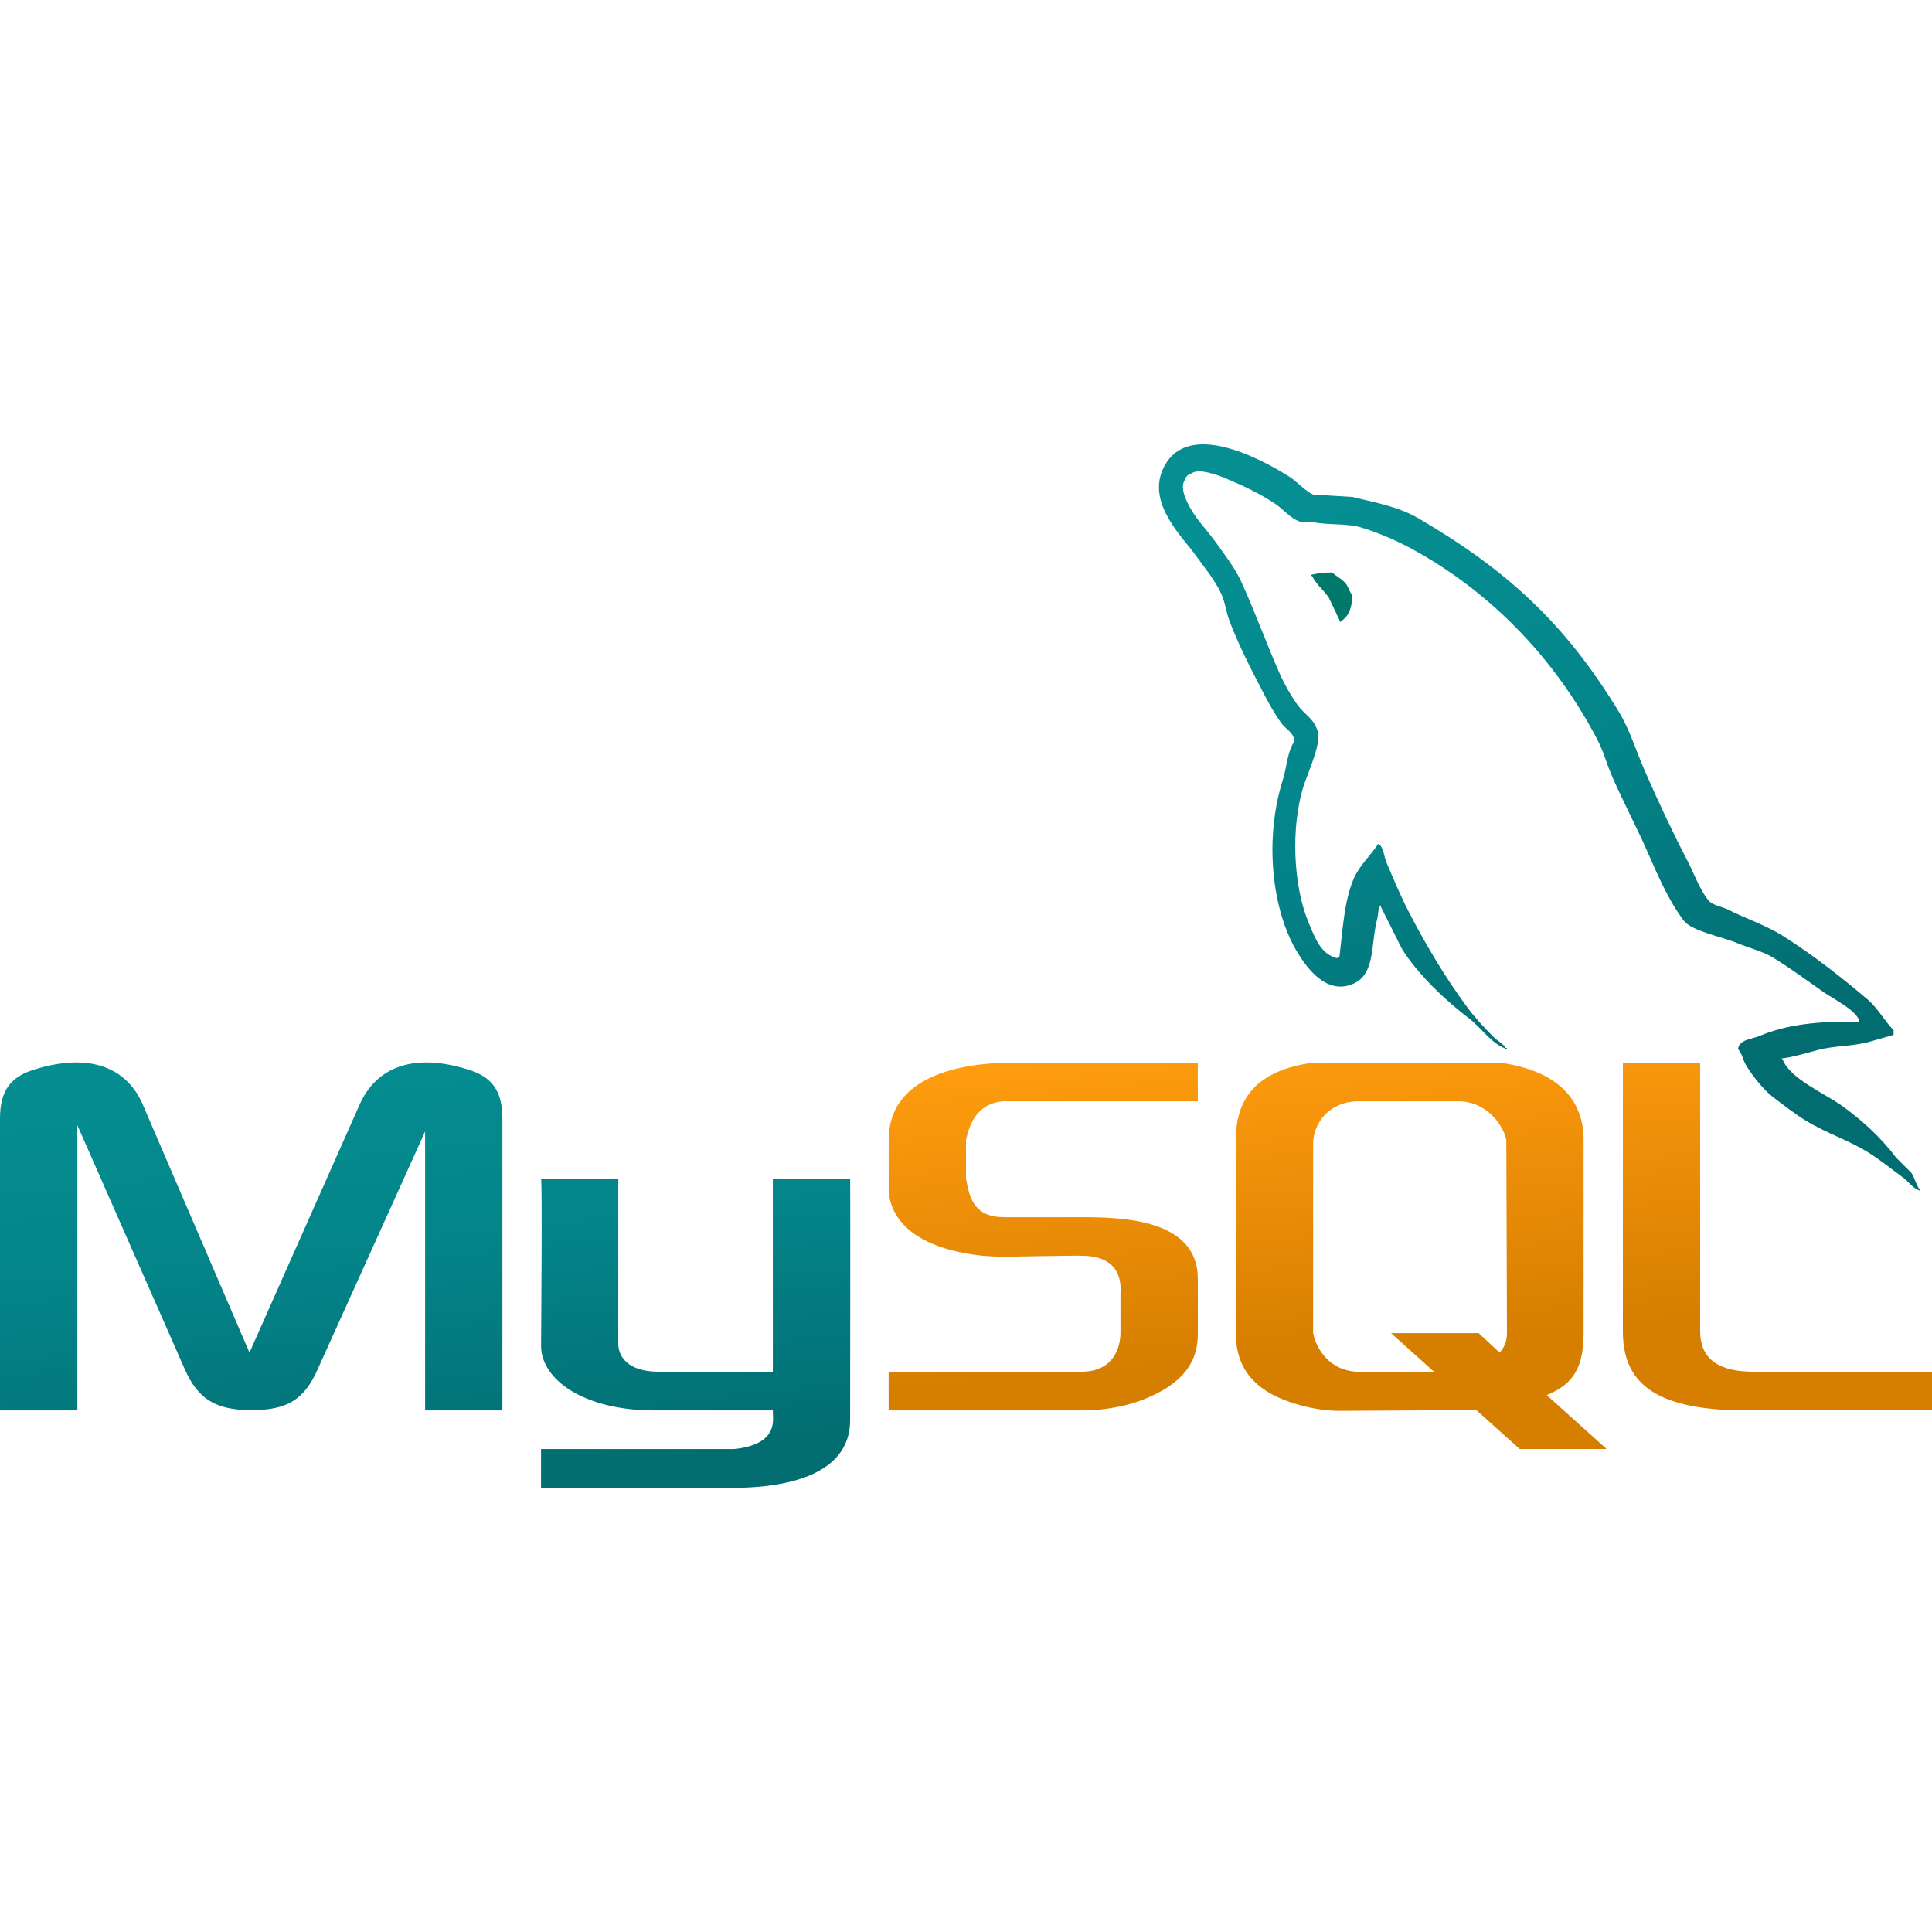
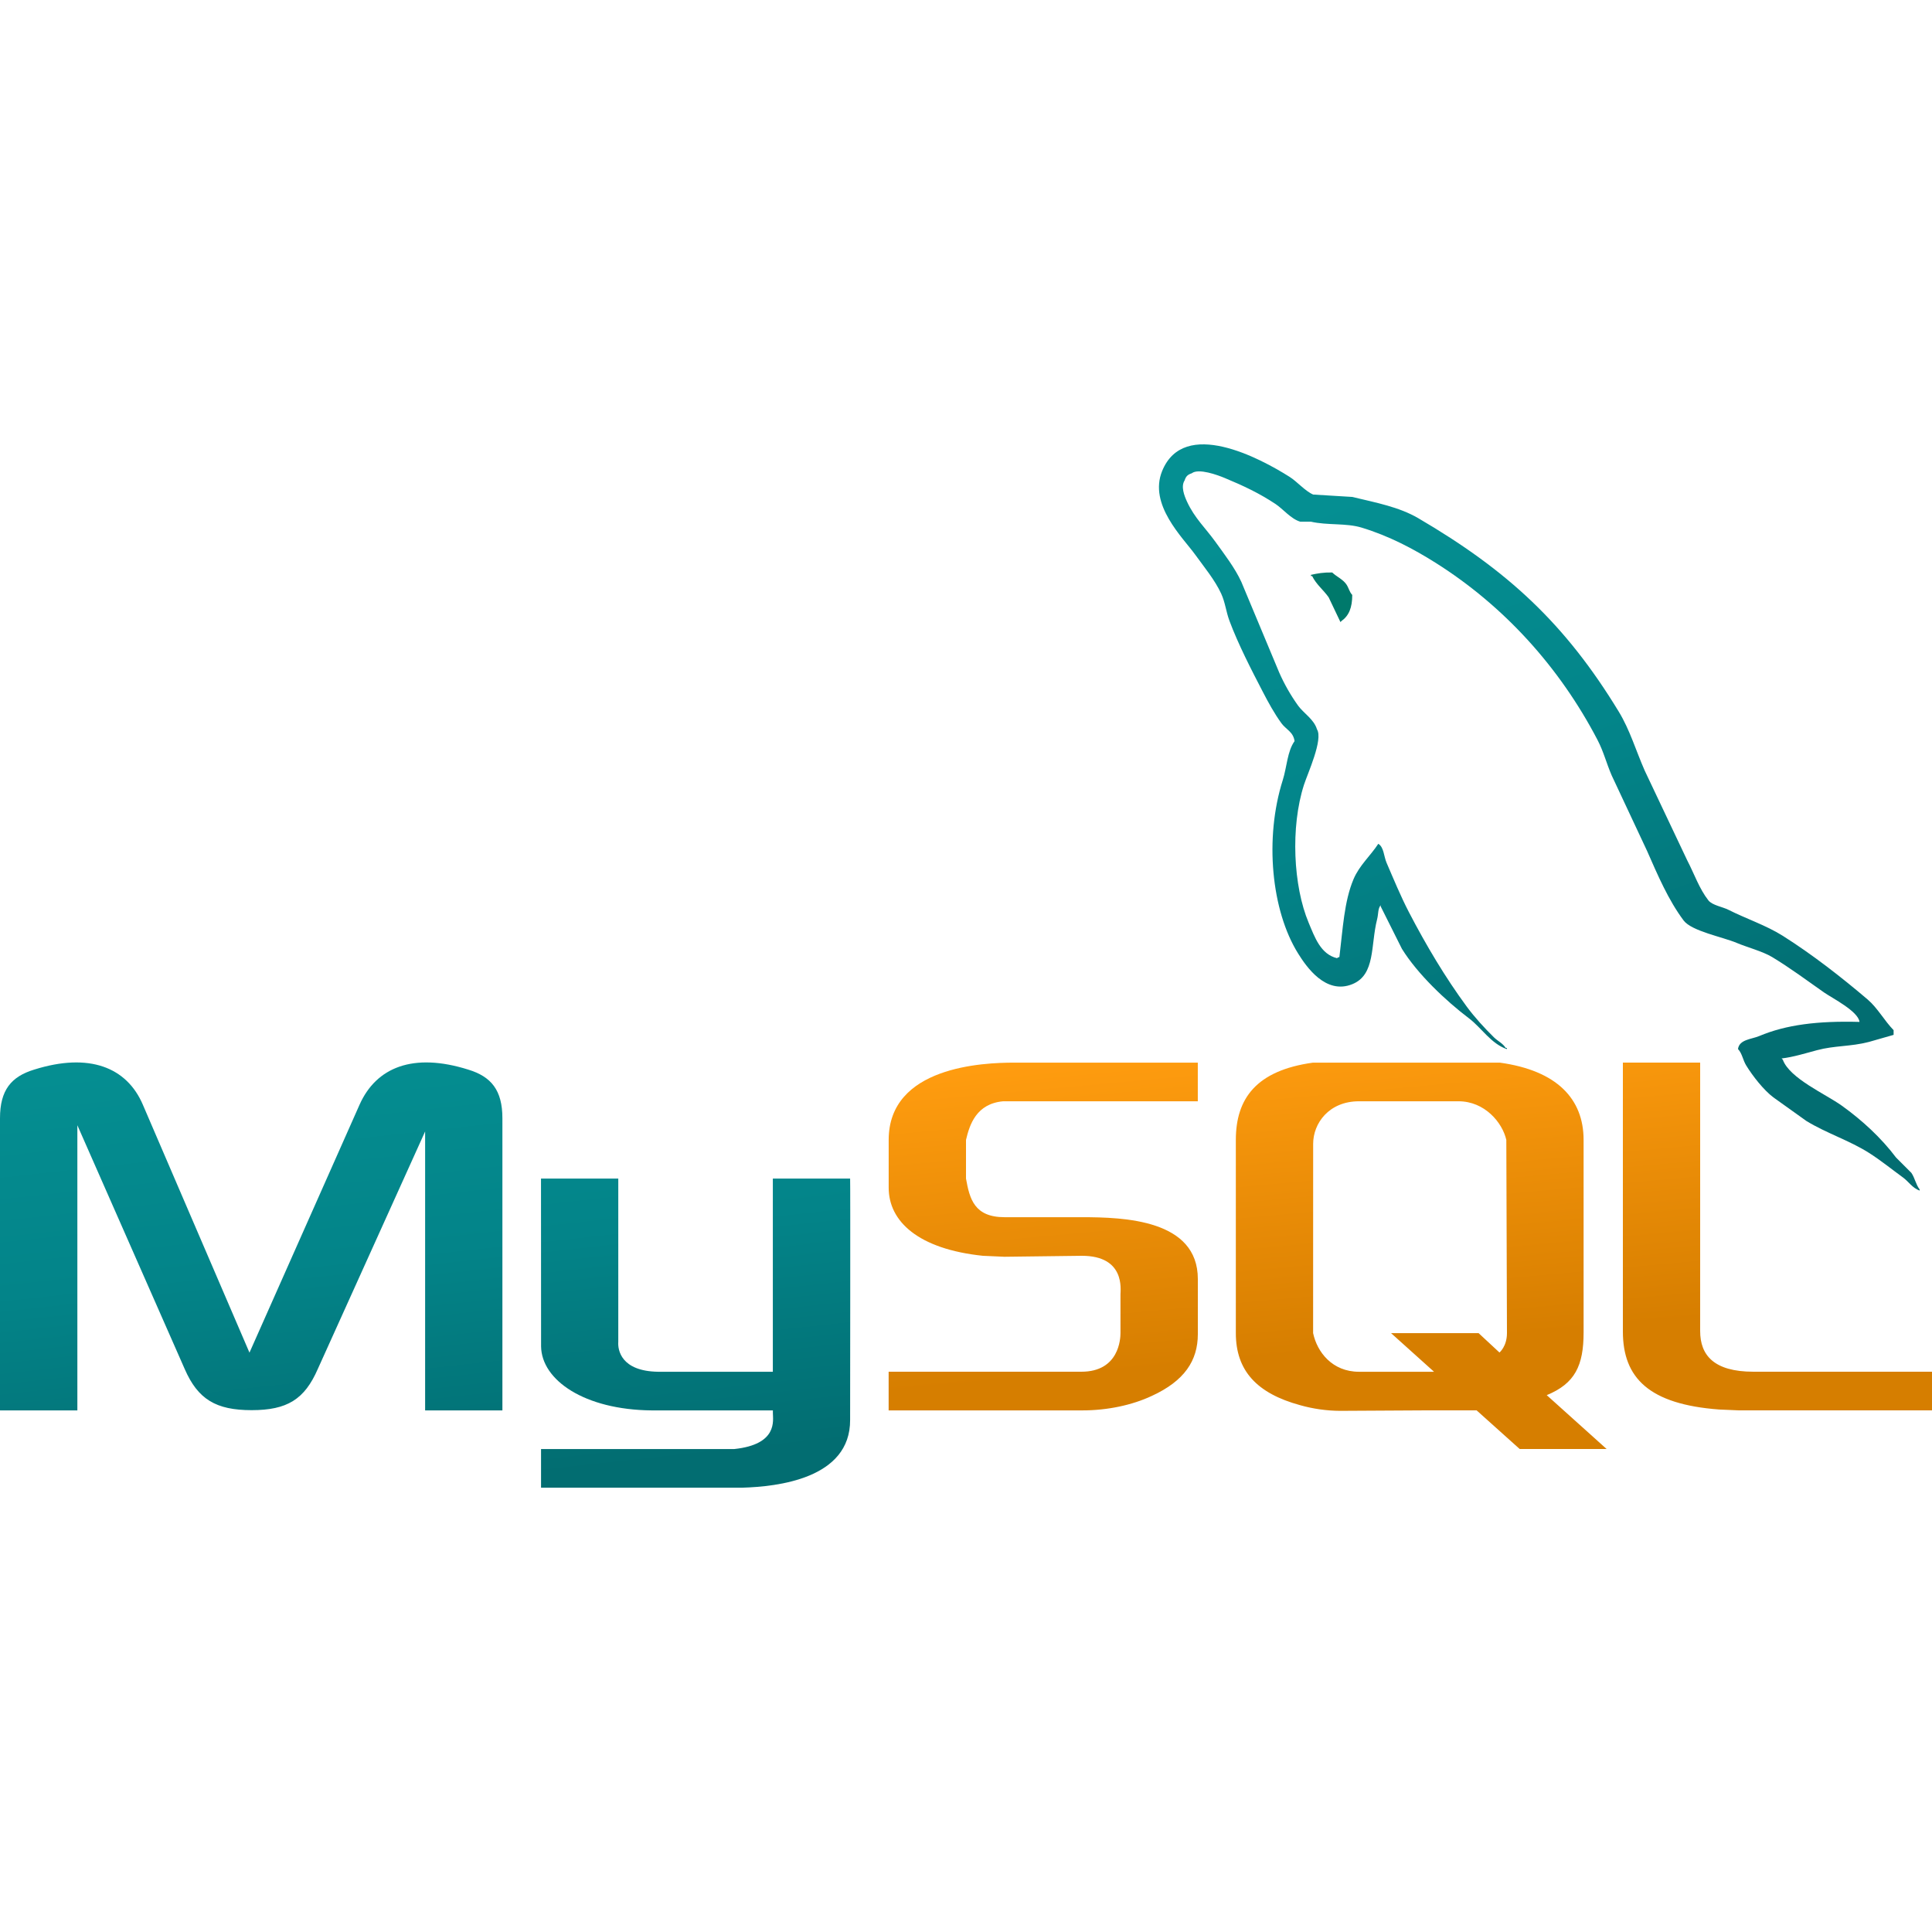
- <svg xmlns="http://www.w3.org/2000/svg" viewBox="0 0 48 48" width="240px" height="240px">
-   <linearGradient id="eDMgMixeD6M6EYSYBuJ8ya" x1="9.8" x2="11.081" y1="25.236" y2="36.899" gradientUnits="userSpaceOnUse">
+ <svg xmlns="http://www.w3.org/2000/svg" viewBox="0 0 48 48" width="240" height="240">
+   <linearGradient id="A" x1="9.8" x2="11.081" y1="25.236" y2="36.899" gradientUnits="userSpaceOnUse">
    <stop offset="0" stop-color="#058f92" />
    <stop offset=".5" stop-color="#038489" />
    <stop offset="1" stop-color="#026d71" />
  </linearGradient>
-   <path fill="url(#eDMgMixeD6M6EYSYBuJ8ya)" d="M0.002,35.041h1.92v-7.085l2.667,6.057c0.329,0.755,0.779,1.022,1.662,1.022 s1.315-0.267,1.644-1.022l2.667-5.902v6.93h1.92v-7.258c0-0.697-0.277-1.035-0.849-1.209c-1.367-0.43-2.285-0.059-2.7,0.872 l-2.735,6.16l-2.649-6.16c-0.398-0.93-1.332-1.302-2.7-0.872C0.277,26.748,0,27.085,0,27.782v7.258H0.002z M13.441,29.281h1.92 v4.055c-0.015,0.2,0.064,0.731,0.99,0.745c0.472,0.008,2.821,0,2.85,0v-4.8h1.92c0.008,0,0,5.968,0,5.993 c0.01,1.472-1.828,1.662-2.673,1.687h-5.006v-0.96c0.01,0,4.787,0.001,4.801,0c1.088-0.115,0.959-0.714,0.959-0.896v-0.064H16.19 c-1.67-0.015-2.735-0.751-2.747-1.59C13.441,33.373,13.479,29.317,13.441,29.281z" />
-   <linearGradient id="eDMgMixeD6M6EYSYBuJ8yb" x1="34.224" x2="35.101" y1="25.644" y2="35.217" gradientUnits="userSpaceOnUse">
+   <path fill="url(#A)" d="M.002 35.041h1.92v-7.085l2.667 6.057c.329.755.779 1.022 1.662 1.022s1.315-.267 1.644-1.022l2.667-5.902v6.93h1.92v-7.258c0-.697-.277-1.035-.849-1.209-1.367-.43-2.285-.059-2.7.872l-2.735 6.16-2.649-6.16c-.398-.93-1.332-1.302-2.7-.872-.572.174-.849.511-.849 1.208v7.258h.002zm13.439-5.76h1.92v4.055c-.015.2.064.731.99.745h2.85v-4.8h1.92c.008 0 0 5.968 0 5.993.01 1.472-1.828 1.662-2.673 1.687h-5.006v-.96h4.801c1.088-.115.959-.714.959-.896v-.064H16.19c-1.67-.015-2.735-.751-2.747-1.59l-.002-4.17z" />
+   <linearGradient id="B" x1="34.224" x2="35.101" y1="25.644" y2="35.217" gradientUnits="userSpaceOnUse">
    <stop offset="0" stop-color="#ff9c0f" />
    <stop offset=".813" stop-color="#d67e00" />
  </linearGradient>
-   <path fill="url(#eDMgMixeD6M6EYSYBuJ8yb)" d="M22.081,35.041h4.807c0.63,0,1.242-0.132,1.728-0.36c0.81-0.372,1.144-0.875,1.144-1.536 v-1.368c0-1.476-1.83-1.536-2.88-1.536h-1.92c-0.755,0-0.87-0.456-0.96-0.96v-0.96c0.09-0.384,0.258-0.9,0.923-0.96 c0.773,0,4.836,0,4.836,0v-0.96h-4.566c-0.755,0-3.114,0.09-3.114,1.92v1.187c0,0.84,0.738,1.524,2.34,1.692 c0.18,0.012,0.36,0.024,0.539,0.024c0,0,1.866-0.036,1.92-0.024c1.08,0,0.96,0.84,0.96,0.96v0.96c0,0.132-0.03,0.96-0.971,0.96 c-0.072,0-4.789,0-4.789,0V35.041z M40.32,33.08c0,1.159,0.655,1.809,2.392,1.939c0.162,0.011,0.325,0.021,0.488,0.021H48v-0.96 h-4.435c-0.991,0-1.325-0.416-1.325-1.011v-6.669h-1.92V33.08z M30.704,33.121v-4.8c0-1.02,0.5-1.724,1.916-1.92h0.672h3.447h0.525 c1.416,0.196,2.08,0.899,2.08,1.92v4.782c0,0.827-0.215,1.271-0.916,1.559L39.916,36h-2.16l-1.07-0.96h-1.257l-2.136,0.012 c-0.309,0-0.635-0.043-0.993-0.141C31.226,34.618,30.704,34.054,30.704,33.121z M32.624,33.121c0.098,0.467,0.473,0.96,1.14,0.96 h1.864l-1.068-0.96h2.175l0.519,0.482c0,0,0.186-0.152,0.186-0.482c0-0.33-0.016-4.8-0.016-4.8c-0.098-0.434-0.538-0.96-1.188-0.96 h-2.471c-0.749,0-1.14,0.548-1.14,1.058L32.624,33.121L32.624,33.121z" />
-   <linearGradient id="eDMgMixeD6M6EYSYBuJ8yc" x1="35.029" x2="40.355" y1="11.716" y2="26.75" gradientUnits="userSpaceOnUse">
+   <path fill="url(#B)" d="M22.081 35.041h4.807c.63 0 1.242-.132 1.728-.36.81-.372 1.144-.875 1.144-1.536v-1.368c0-1.476-1.83-1.536-2.88-1.536h-1.92c-.755 0-.87-.456-.96-.96v-.96c.09-.384.258-.9.923-.96h4.836v-.96h-4.566c-.755 0-3.114.09-3.114 1.92v1.187c0 .84.738 1.524 2.34 1.692l.539.024 1.92-.024c1.08 0 .96.84.96.96v.96c0 .132-.03.96-.971.96h-4.789v.961zM40.32 33.08c0 1.159.655 1.809 2.392 1.939l.488.021H48v-.96h-4.435c-.991 0-1.325-.416-1.325-1.011V26.4h-1.92v6.68zm-9.616.041v-4.8c0-1.02.5-1.724 1.916-1.92h.672 3.447.525c1.416.196 2.08.899 2.08 1.92v4.782c0 .827-.215 1.271-.916 1.559L39.916 36h-2.16l-1.07-.96h-1.257l-2.136.012a3.73 3.73 0 0 1-.993-.141c-1.074-.293-1.596-.857-1.596-1.79zm1.92 0c.098.467.473.96 1.14.96h1.864l-1.068-.96h2.175l.519.482s.186-.152.186-.482l-.016-4.8c-.098-.434-.538-.96-1.188-.96h-2.471c-.749 0-1.14.548-1.14 1.058l-.001 4.702h0z" />
+   <linearGradient id="C" x1="35.029" x2="40.355" y1="11.716" y2="26.75" gradientUnits="userSpaceOnUse">
    <stop offset="0" stop-color="#058f92" />
    <stop offset=".5" stop-color="#038489" />
    <stop offset="1" stop-color="#026d71" />
  </linearGradient>
-   <path fill="url(#eDMgMixeD6M6EYSYBuJ8yc)" d="M46.199,25.389c-1.031-0.028-1.818,0.068-2.491,0.351c-0.191,0.081-0.496,0.083-0.528,0.323 c0.105,0.11,0.121,0.275,0.205,0.41c0.16,0.26,0.432,0.609,0.674,0.791c0.265,0.2,0.538,0.414,0.821,0.587 c0.504,0.307,1.067,0.483,1.553,0.791c0.286,0.181,0.57,0.411,0.85,0.615c0.138,0.102,0.23,0.259,0.41,0.323 c0-0.01,0-0.019,0-0.029c-0.094-0.12-0.119-0.285-0.205-0.411c-0.127-0.127-0.254-0.254-0.381-0.381 c-0.372-0.494-0.846-0.929-1.348-1.289c-0.401-0.288-1.298-0.677-1.466-1.143c-0.01-0.01-0.019-0.019-0.03-0.03 c0.284-0.032,0.617-0.135,0.879-0.205c0.441-0.118,0.834-0.087,1.289-0.205c0.205-0.059,0.41-0.117,0.615-0.176 c0-0.039,0-0.078,0-0.117c-0.23-0.236-0.395-0.548-0.645-0.762c-0.657-0.559-1.373-1.117-2.11-1.583 c-0.409-0.258-0.915-0.426-1.348-0.645c-0.146-0.074-0.402-0.112-0.498-0.234c-0.228-0.29-0.351-0.659-0.527-0.996 c-0.368-0.708-0.73-1.482-1.055-2.227c-0.223-0.508-0.368-1.01-0.645-1.466c-1.331-2.188-2.764-3.509-4.982-4.807 c-0.472-0.276-1.041-0.385-1.642-0.528c-0.323-0.019-0.645-0.039-0.968-0.059c-0.197-0.083-0.401-0.323-0.587-0.44 c-0.735-0.465-2.621-1.475-3.165-0.147c-0.344,0.838,0.514,1.656,0.821,2.081c0.215,0.298,0.491,0.632,0.645,0.968 c0.101,0.22,0.119,0.441,0.205,0.674c0.213,0.574,0.55,1.228,0.826,1.759c0.139,0.269,0.293,0.551,0.469,0.791 c0.108,0.147,0.293,0.212,0.323,0.44c-0.181,0.253-0.191,0.646-0.293,0.968c-0.458,1.445-0.285,3.24,0.381,4.308 c0.204,0.328,0.686,1.032,1.348,0.762c0.579-0.236,0.45-0.967,0.615-1.612c0.037-0.146,0.014-0.253,0.088-0.351 c0,0.01,0,0.019,0,0.03c0.176,0.351,0.351,0.704,0.528,1.055c0.391,0.629,1.084,1.286,1.67,1.73 c0.304,0.23,0.544,0.628,0.938,0.762c0-0.01,0-0.019,0-0.03c-0.01,0-0.019,0-0.03,0c-0.076-0.119-0.196-0.168-0.293-0.264 c-0.229-0.225-0.485-0.504-0.674-0.762c-0.534-0.725-1.006-1.519-1.436-2.345c-0.205-0.395-0.384-0.829-0.557-1.231 c-0.067-0.155-0.066-0.389-0.205-0.469c-0.19,0.294-0.468,0.532-0.615,0.879c-0.234,0.555-0.265,1.233-0.351,1.934 c-0.052,0.018-0.029,0.006-0.059,0.029c-0.408-0.099-0.552-0.518-0.704-0.879c-0.384-0.912-0.455-2.38-0.117-3.429 c0.087-0.272,0.482-1.127,0.323-1.378c-0.076-0.251-0.328-0.396-0.468-0.587c-0.175-0.236-0.348-0.548-0.469-0.821 c-0.314-0.711-0.612-1.538-0.943-2.257c-0.158-0.344-0.425-0.691-0.645-0.996c-0.243-0.338-0.516-0.587-0.704-0.996 c-0.067-0.145-0.158-0.378-0.059-0.528c0.032-0.101,0.076-0.143,0.176-0.176c0.17-0.132,0.643,0.043,0.821,0.117 c0.47,0.195,0.862,0.381,1.26,0.645c0.191,0.127,0.384,0.372,0.615,0.44c0.088,0,0.176,0,0.264,0 c0.413,0.095,0.875,0.03,1.26,0.147c0.682,0.207,1.292,0.529,1.846,0.879c1.69,1.067,3.071,2.585,4.016,4.397 c0.152,0.292,0.218,0.57,0.351,0.879c0.27,0.624,0.611,1.266,0.879,1.876c0.268,0.609,0.53,1.223,0.909,1.73 c0.2,0.266,0.97,0.409,1.319,0.557c0.245,0.104,0.647,0.211,0.879,0.351c0.444,0.268,0.874,0.587,1.289,0.879 C45.528,24.803,46.167,25.124,46.199,25.389z" />
-   <path fill="#00796b" d="M33.098,14.223c-0.215-0.004-0.367,0.023-0.528,0.059c0,0.01,0,0.019,0,0.03c0.01,0,0.019,0,0.03,0 c0.103,0.21,0.283,0.347,0.41,0.528c0.098,0.205,0.195,0.41,0.293,0.615c0.01-0.01,0.019-0.019,0.029-0.029 c0.181-0.128,0.265-0.332,0.264-0.645c-0.073-0.077-0.084-0.173-0.147-0.264C33.365,14.394,33.203,14.325,33.098,14.223z" />
+   <path fill="url(#C)" d="M46.199 25.389c-1.031-.028-1.818.068-2.491.351-.191.081-.496.083-.528.323.105.11.121.275.205.41.16.26.432.609.674.791l.821.587c.504.307 1.067.483 1.553.791.286.181.57.411.85.615.138.102.23.259.41.323v-.029c-.094-.12-.119-.285-.205-.411l-.381-.381c-.372-.494-.846-.929-1.348-1.289-.401-.288-1.298-.677-1.466-1.143l-.03-.03c.284-.032.617-.135.879-.205.441-.118.834-.087 1.289-.205l.615-.176v-.117c-.23-.236-.395-.548-.645-.762-.657-.559-1.373-1.117-2.11-1.583-.409-.258-.915-.426-1.348-.645-.146-.074-.402-.112-.498-.234-.228-.29-.351-.659-.527-.996l-1.055-2.227c-.223-.508-.368-1.01-.645-1.466-1.331-2.188-2.764-3.509-4.982-4.807-.472-.276-1.041-.385-1.642-.528l-.968-.059c-.197-.083-.401-.323-.587-.44-.735-.465-2.621-1.475-3.165-.147-.344.838.514 1.656.821 2.081.215.298.491.632.645.968.101.22.119.441.205.674.213.574.55 1.228.826 1.759.139.269.293.551.469.791.108.147.293.212.323.44-.181.253-.191.646-.293.968-.458 1.445-.285 3.24.381 4.308.204.328.686 1.032 1.348.762.579-.236.45-.967.615-1.612.037-.146.014-.253.088-.351v.03l.528 1.055c.391.629 1.084 1.286 1.67 1.73.304.23.544.628.938.762v-.03h-.03c-.076-.119-.196-.168-.293-.264-.229-.225-.485-.504-.674-.762-.534-.725-1.006-1.519-1.436-2.345-.205-.395-.384-.829-.557-1.231-.067-.155-.066-.389-.205-.469-.19.294-.468.532-.615.879-.234.555-.265 1.233-.351 1.934-.052.018-.029.006-.059.029-.408-.099-.552-.518-.704-.879-.384-.912-.455-2.38-.117-3.429.087-.272.482-1.127.323-1.378-.076-.251-.328-.396-.468-.587a4.58 4.58 0 0 1-.469-.821l-.943-2.257c-.158-.344-.425-.691-.645-.996-.243-.338-.516-.587-.704-.996-.067-.145-.158-.378-.059-.528.032-.101.076-.143.176-.176.17-.132.643.043.821.117.47.195.862.381 1.26.645.191.127.384.372.615.44h.264c.413.095.875.03 1.26.147.682.207 1.292.529 1.846.879 1.69 1.067 3.071 2.585 4.016 4.397.152.292.218.57.351.879l.879 1.876c.268.609.53 1.223.909 1.73.2.266.97.409 1.319.557.245.104.647.211.879.351.444.268.874.587 1.289.879.212.147.851.468.883.733z" />
+   <path fill="#00796b" d="M33.098 14.223c-.215-.004-.367.023-.528.059v.03h.03c.103.21.283.347.41.528l.293.615.029-.029c.181-.128.265-.332.264-.645-.073-.077-.084-.173-.147-.264-.084-.123-.246-.192-.351-.294z" />
</svg>
